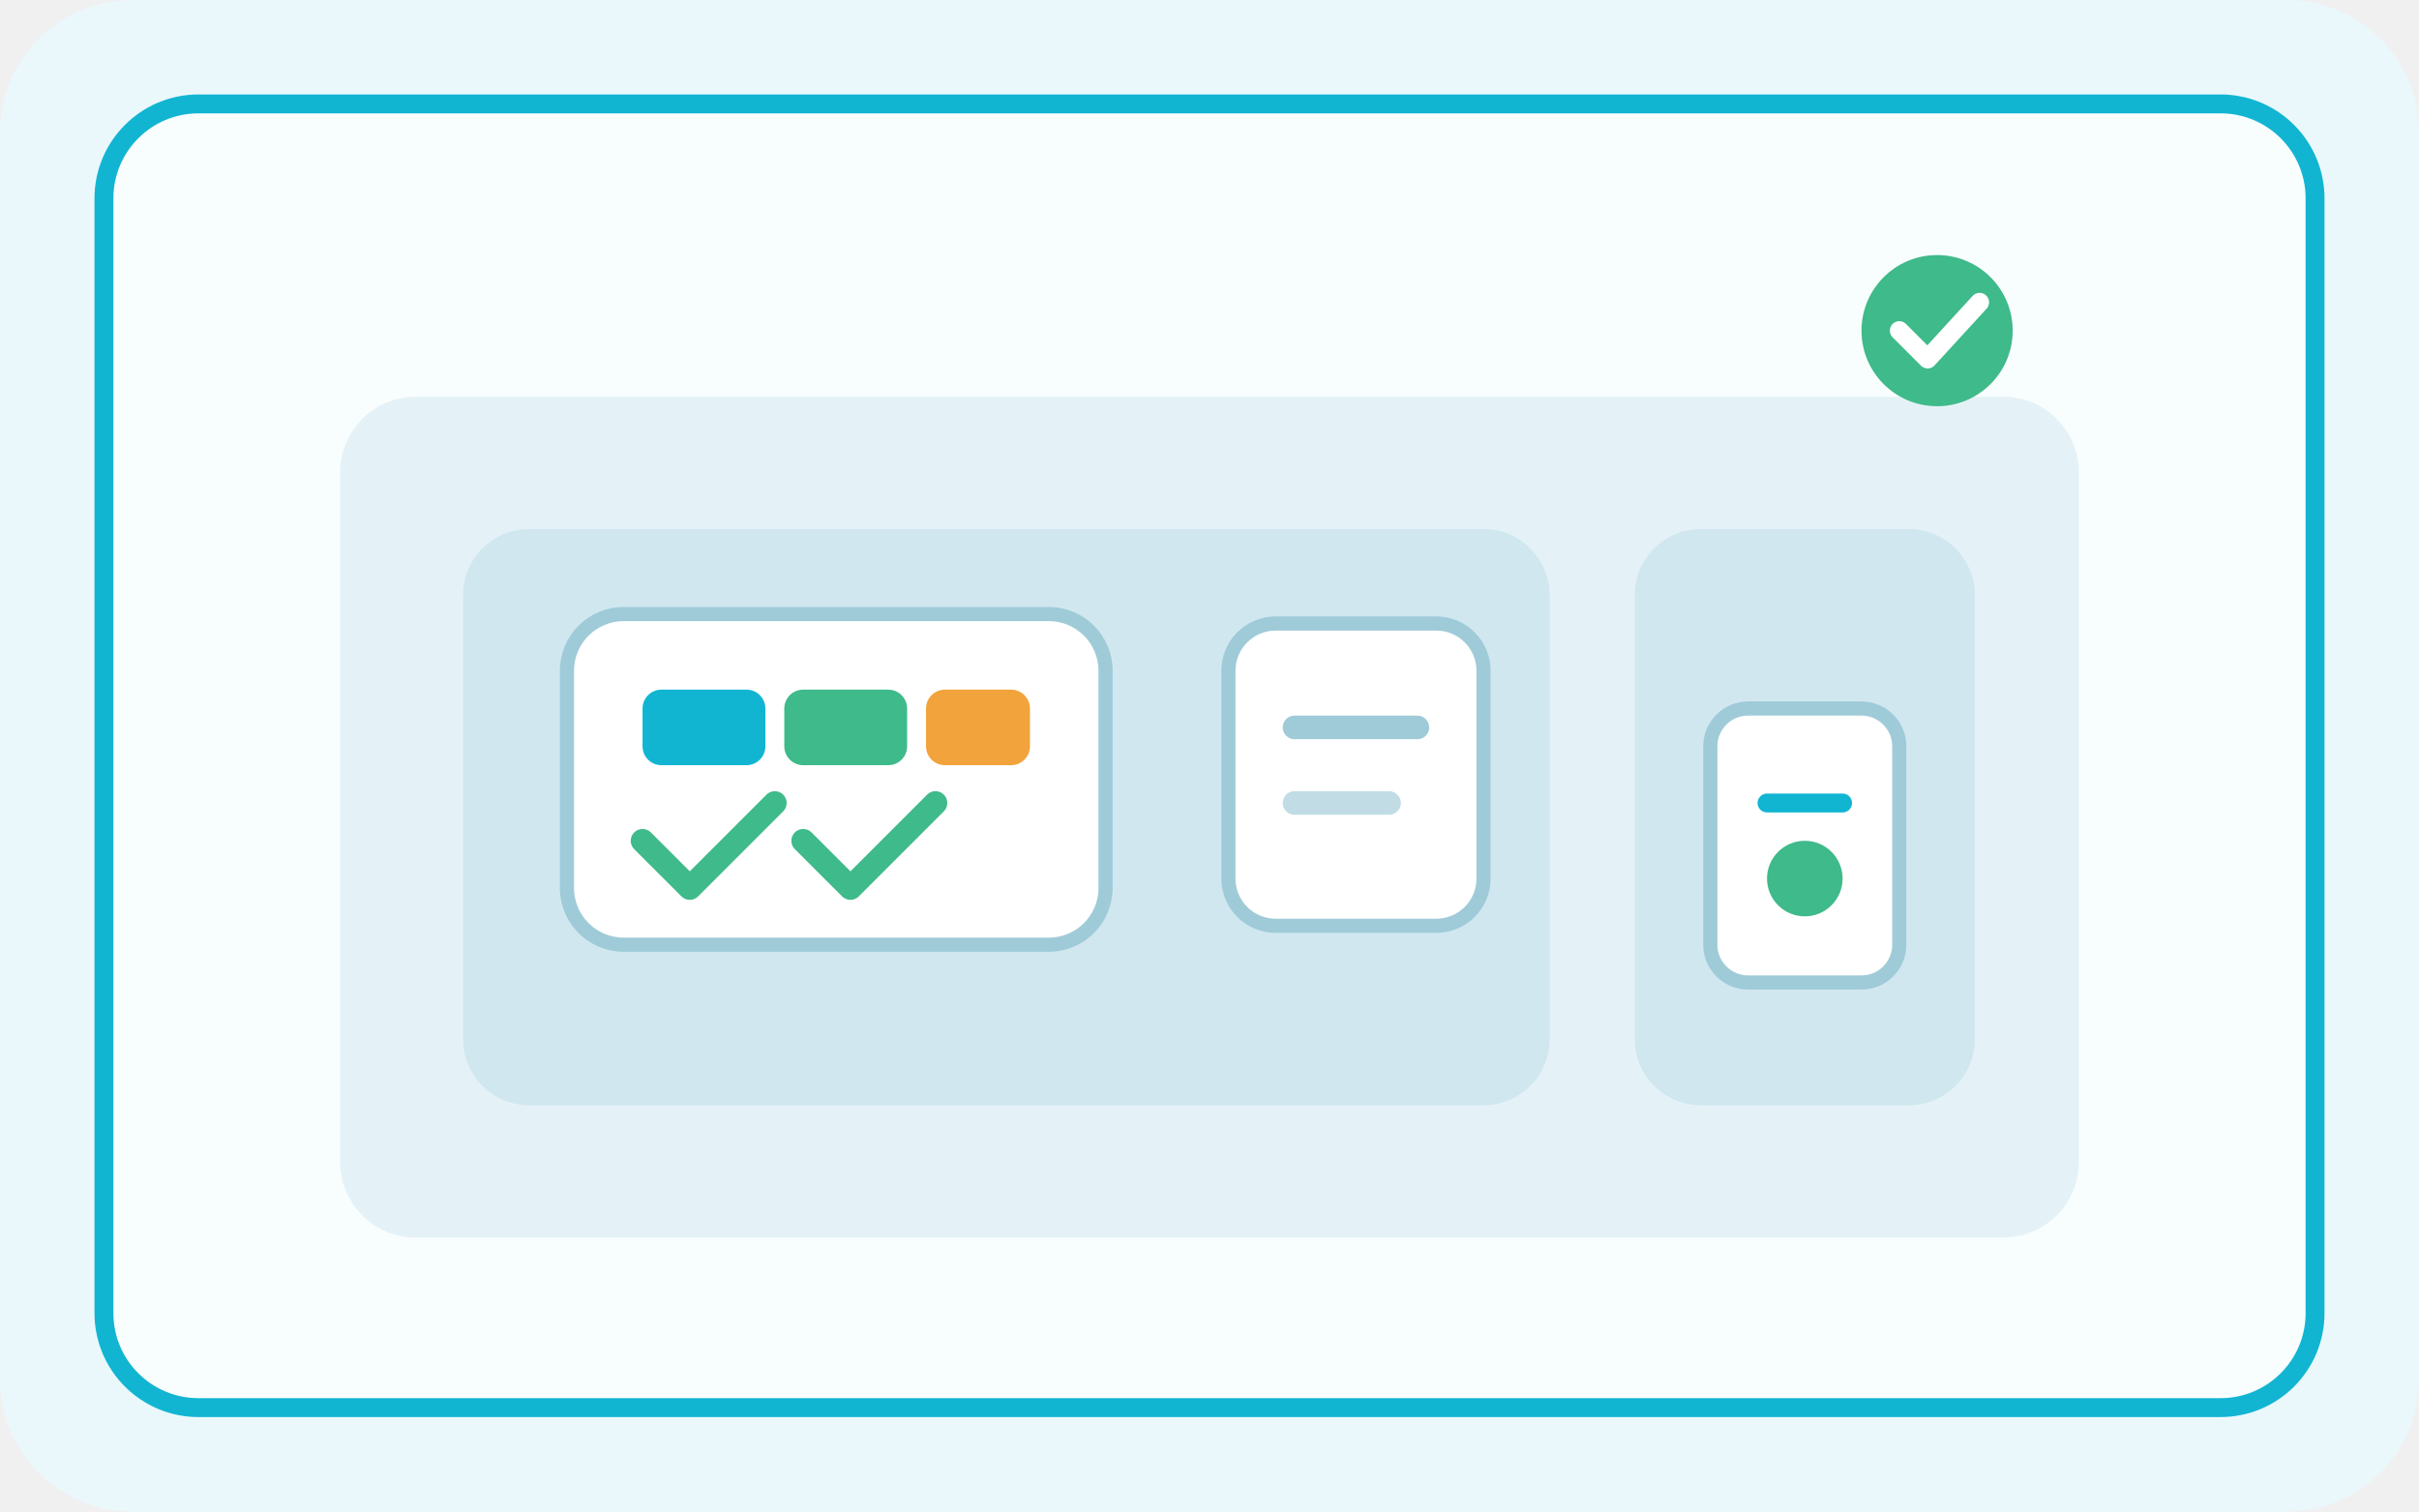
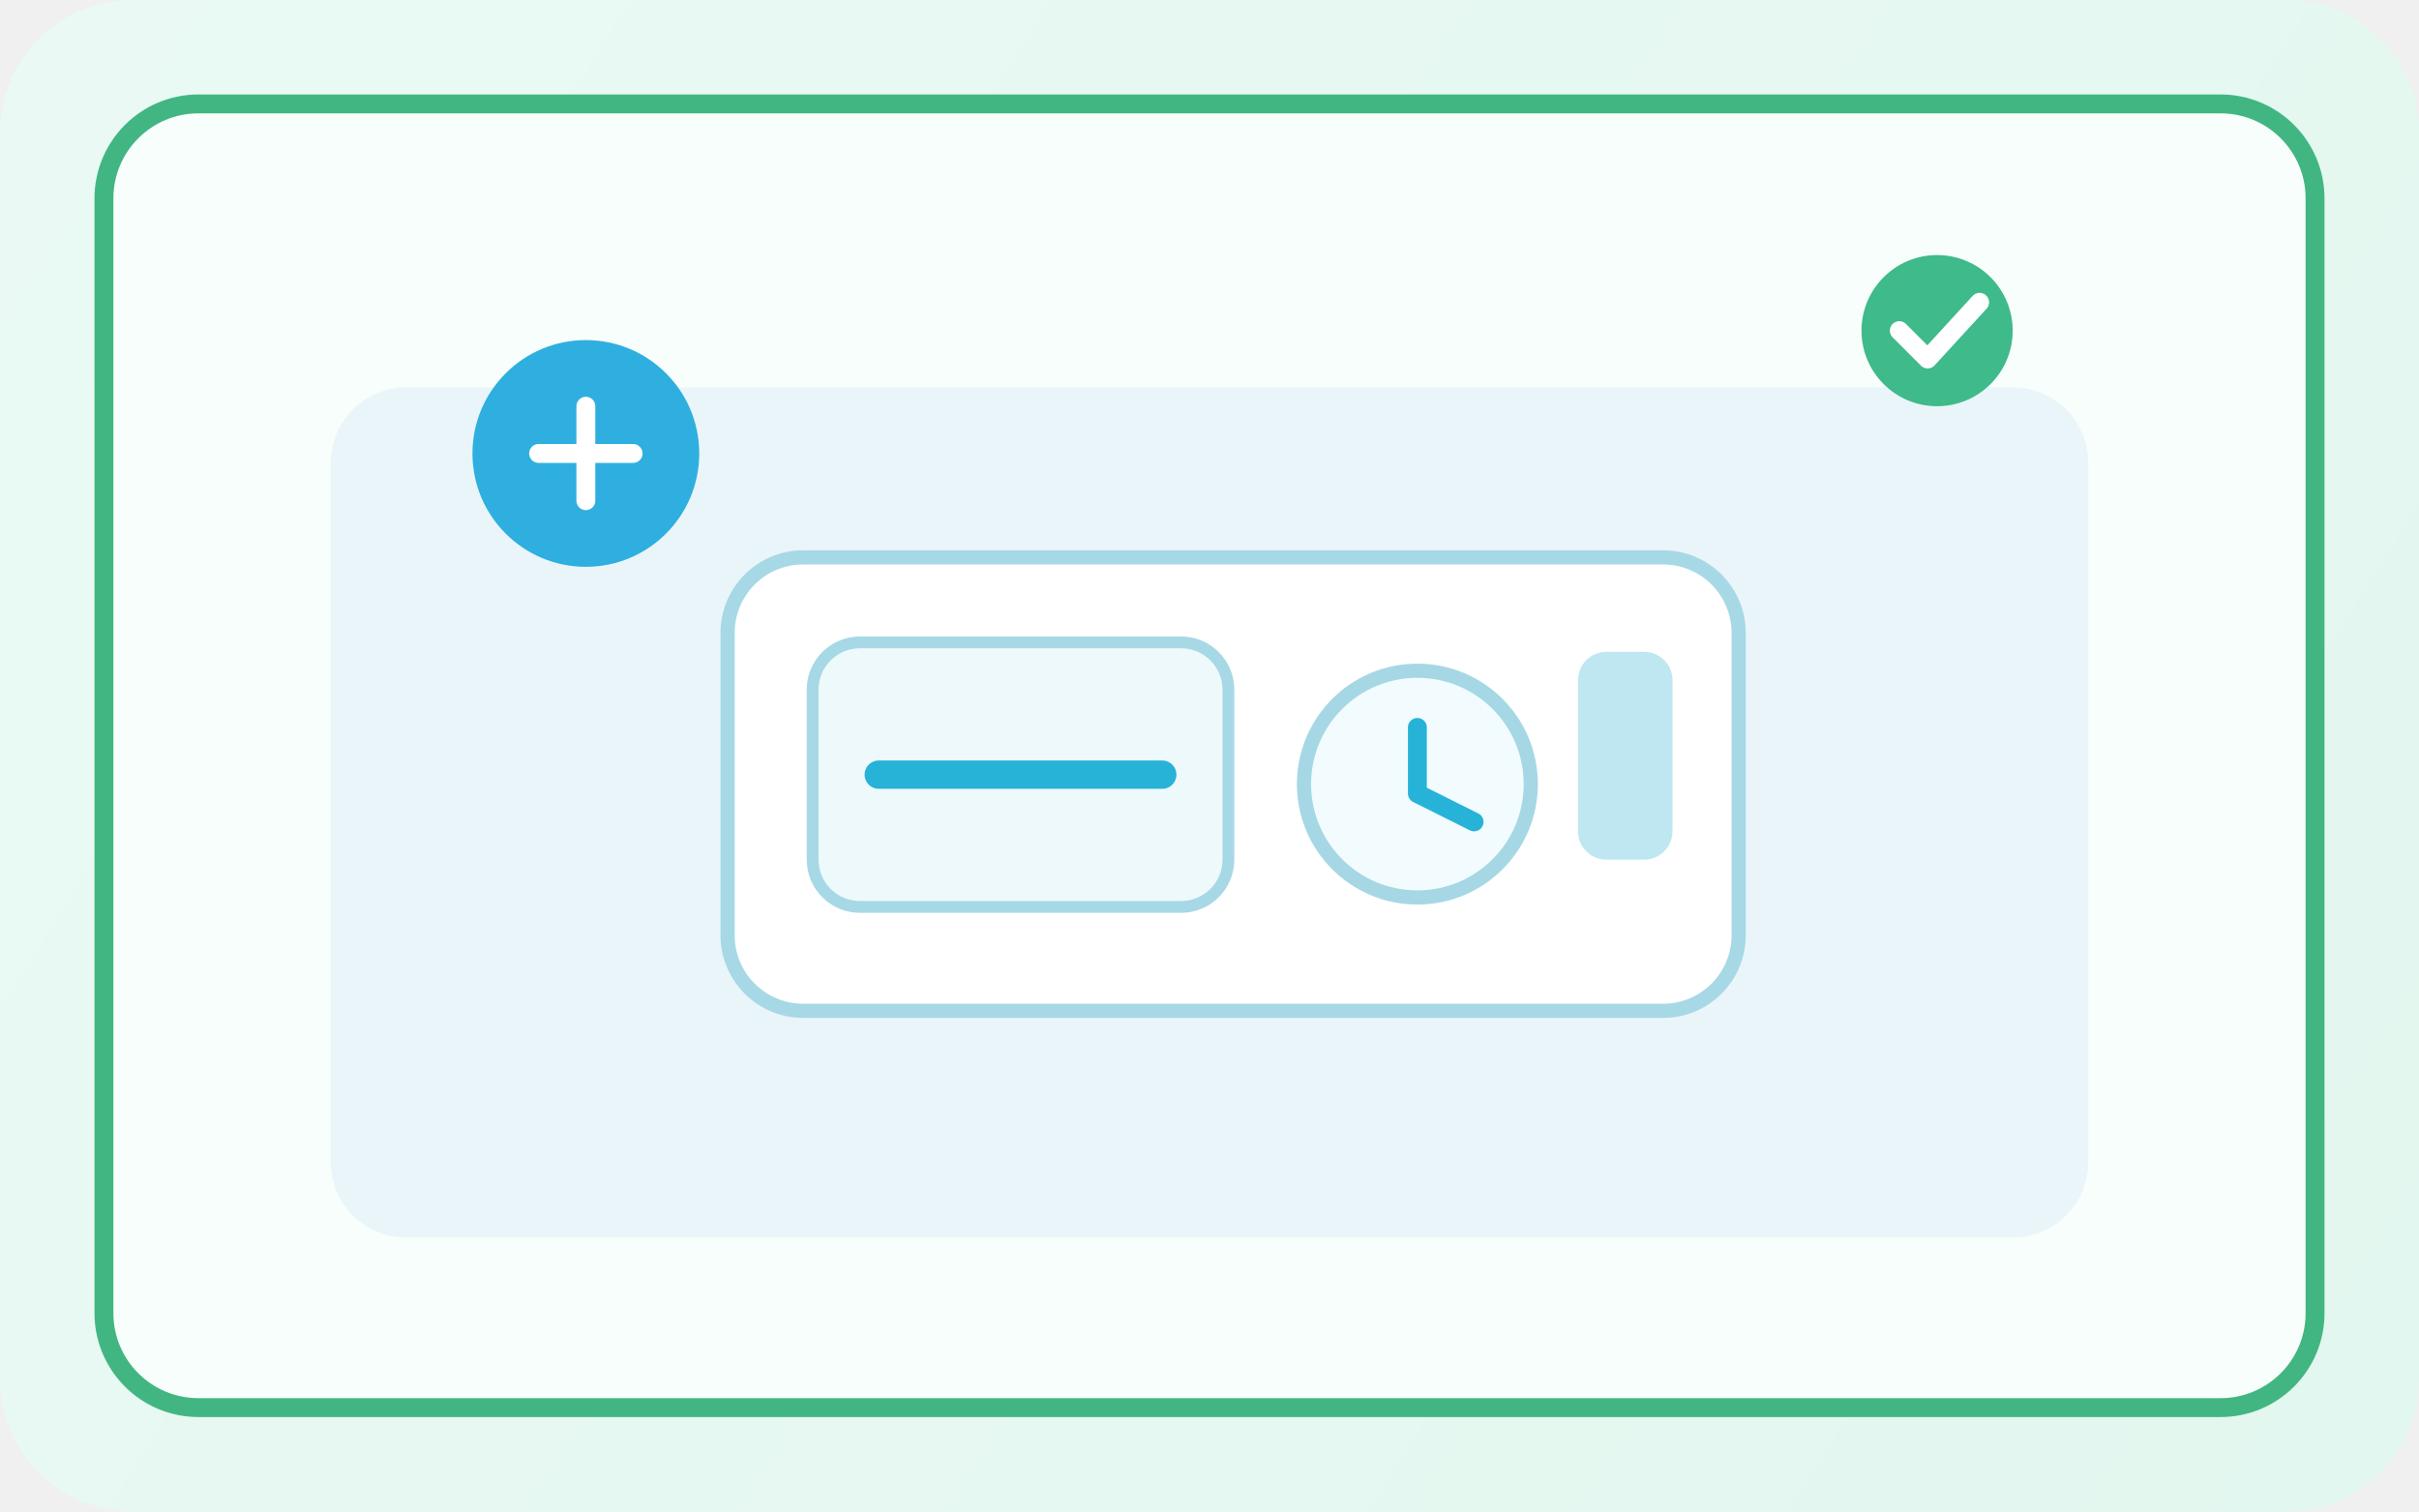
<svg xmlns="http://www.w3.org/2000/svg" width="512" height="320" viewBox="0 0 512 320" fill="none">
-   <rect width="512" height="320" rx="28" fill="#EAF8FC" />
-   <rect x="22" y="22" width="468" height="276" rx="20" fill="#F8FDFE" stroke="#11B5D2" stroke-width="4" />
-   <rect x="72" y="84" width="368" height="178" rx="16" fill="#E4F2F7" />
-   <rect x="98" y="112" width="230" height="122" rx="14" fill="#D1E7F0" />
-   <rect x="346" y="112" width="72" height="122" rx="14" fill="#D1E7F0" />
-   <rect x="120" y="130" width="114" height="70" rx="12" fill="#FFFFFF" stroke="#9FCBD8" stroke-width="3" />
-   <rect x="136" y="146" width="26" height="16" rx="4" fill="#11B5D2" />
-   <rect x="166" y="146" width="26" height="16" rx="4" fill="#3FBA8A" />
-   <rect x="196" y="146" width="22" height="16" rx="4" fill="#F2A33C" />
-   <path d="M136 178L146 188L164 170" stroke="#3FBA8A" stroke-width="5" stroke-linecap="round" stroke-linejoin="round" />
-   <path d="M170 178L180 188L198 170" stroke="#3FBA8A" stroke-width="5" stroke-linecap="round" stroke-linejoin="round" />
-   <rect x="260" y="132" width="54" height="64" rx="10" fill="#FFFFFF" stroke="#9FCBD8" stroke-width="3" />
-   <path d="M274 154H300" stroke="#9FCBD8" stroke-width="5" stroke-linecap="round" />
-   <path d="M274 170H294" stroke="#C1DCE5" stroke-width="5" stroke-linecap="round" />
-   <rect x="362" y="150" width="40" height="58" rx="8" fill="#FFFFFF" stroke="#9FCBD8" stroke-width="3" />
-   <path d="M374 170H390" stroke="#11B5D2" stroke-width="4" stroke-linecap="round" />
-   <circle cx="382" cy="186" r="8" fill="#3FBA8A" />
+   <defs>
+     <linearGradient id="page" x1="0" y1="0" x2="512" y2="320" gradientUnits="userSpaceOnUse">
+       <stop offset="0" stop-color="#EAF9F4" />
+       <stop offset="1" stop-color="#E2F7EF" />
+     </linearGradient>
+   </defs>
+   <rect width="512" height="320" rx="28" fill="url(#page)" />
+   <rect x="22" y="22" width="468" height="276" rx="20" fill="#F8FEFB" stroke="#42B682" stroke-width="4" />
+   <rect x="70" y="82" width="372" height="180" rx="16" fill="#EAF5F9" />
+   <circle cx="124" cy="96" r="24" fill="#2EAFE0" />
+   <path d="M114 96H134" stroke="white" stroke-width="4" stroke-linecap="round" />
+   <path d="M124 86V106" stroke="white" stroke-width="4" stroke-linecap="round" />
+   <rect x="154" y="118" width="214" height="96" rx="16" fill="#FFFFFF" stroke="#A7D8E6" stroke-width="3" />
+   <rect x="172" y="136" width="88" height="56" rx="10" fill="#EEF9FC" stroke="#A7D8E6" stroke-width="2.5" />
+   <path d="M186 164H246" stroke="#27B3D8" stroke-width="6" stroke-linecap="round" />
+   <circle cx="300" cy="166" r="24" fill="#F2FBFE" stroke="#A6D7E5" stroke-width="3" />
+   <path d="M300 154V168L312 174" stroke="#27B3D8" stroke-width="4" stroke-linecap="round" stroke-linejoin="round" />
+   <rect x="334" y="138" width="20" height="44" rx="6" fill="#BFE7F1" />
  <circle cx="410" cy="70" r="16" fill="#3FBA8A" />
  <path d="M402 70L408 76L419 64" stroke="white" stroke-width="4" stroke-linecap="round" stroke-linejoin="round" />
</svg>
